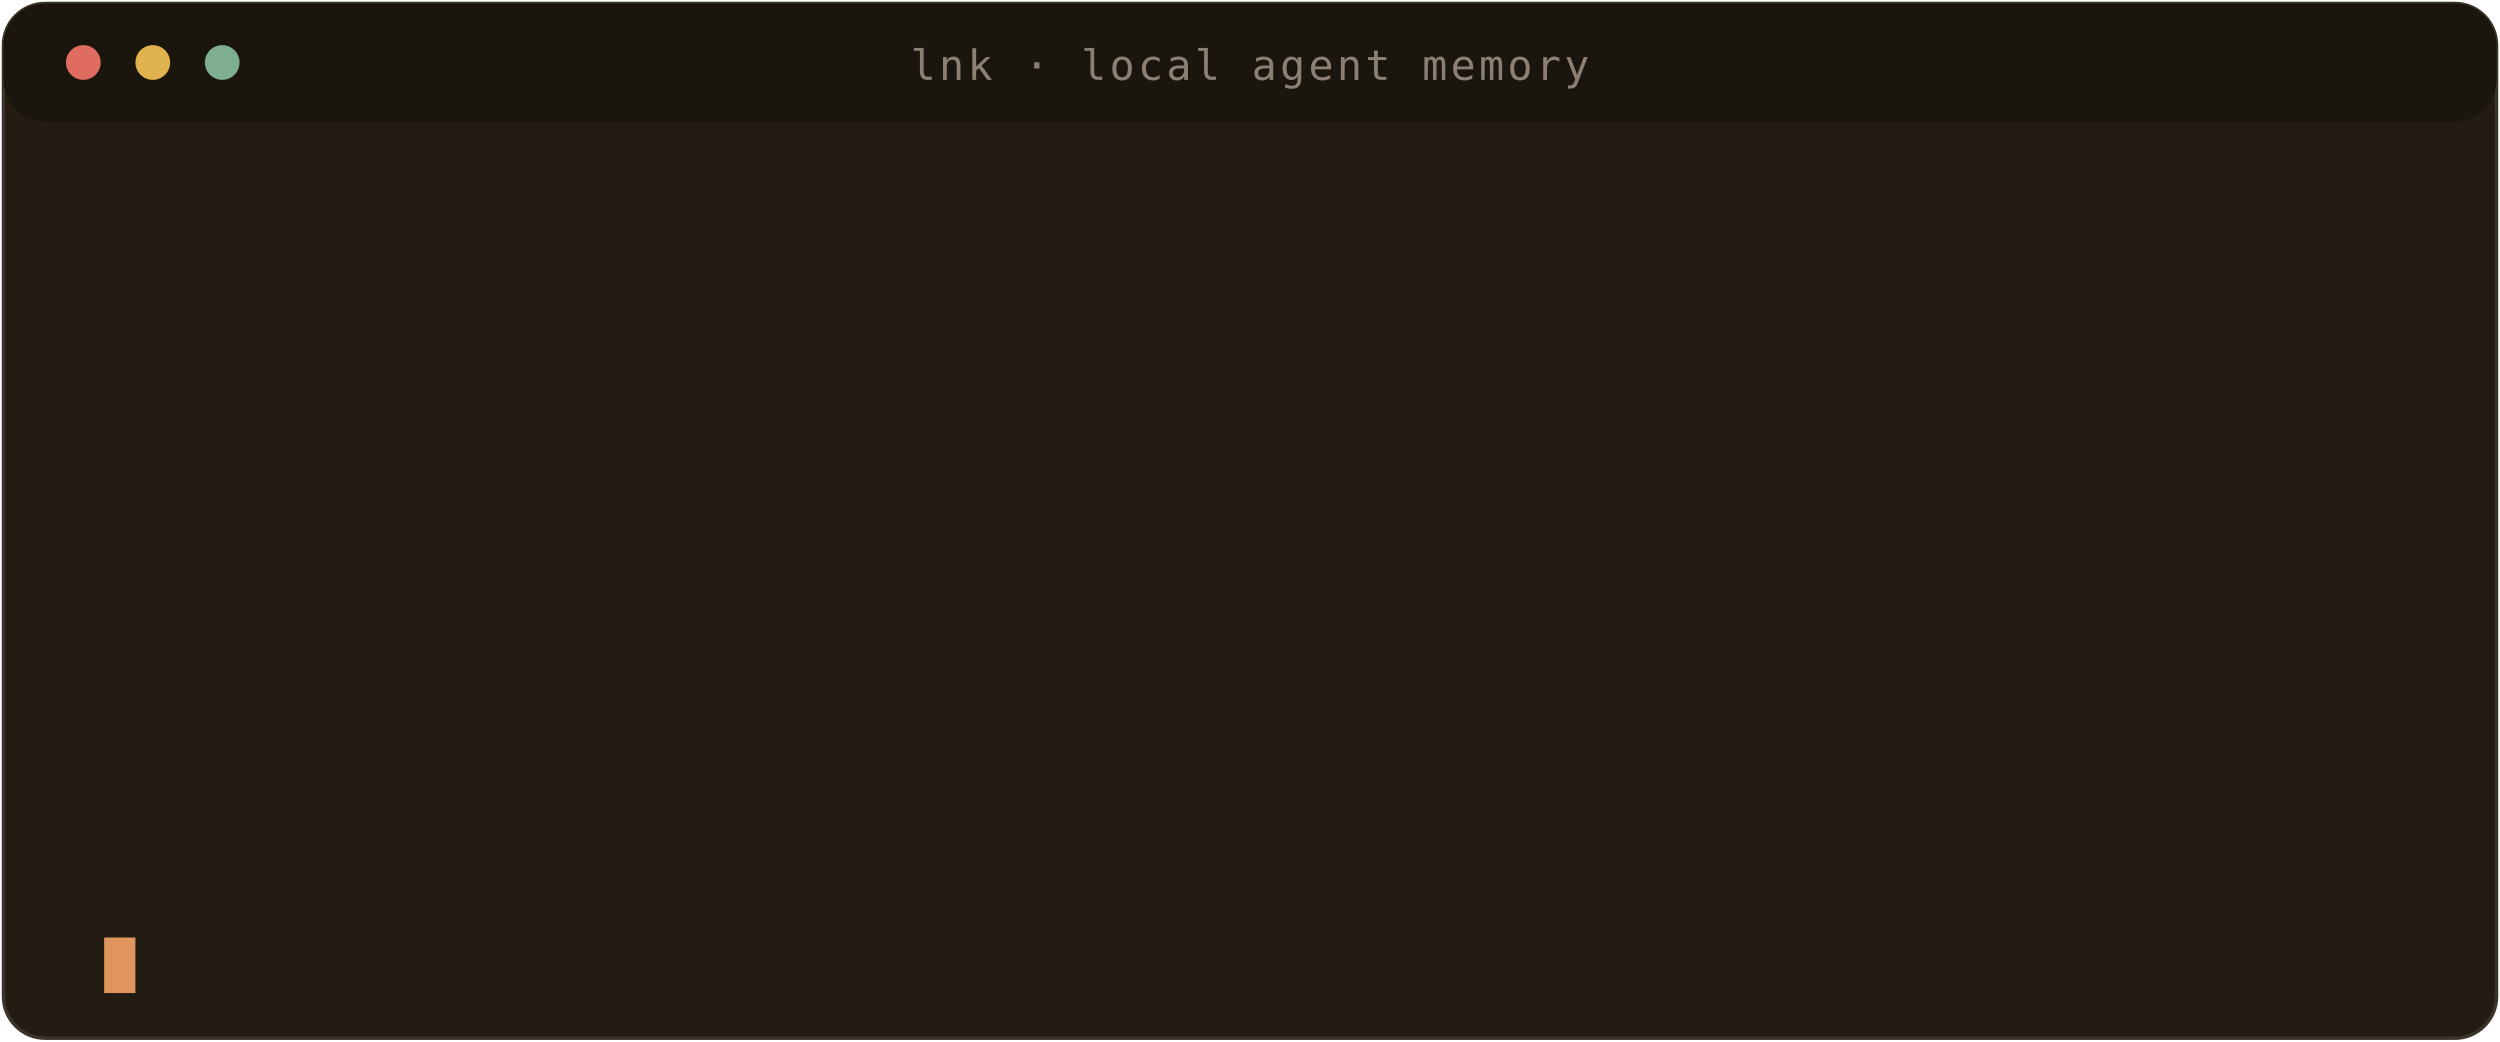
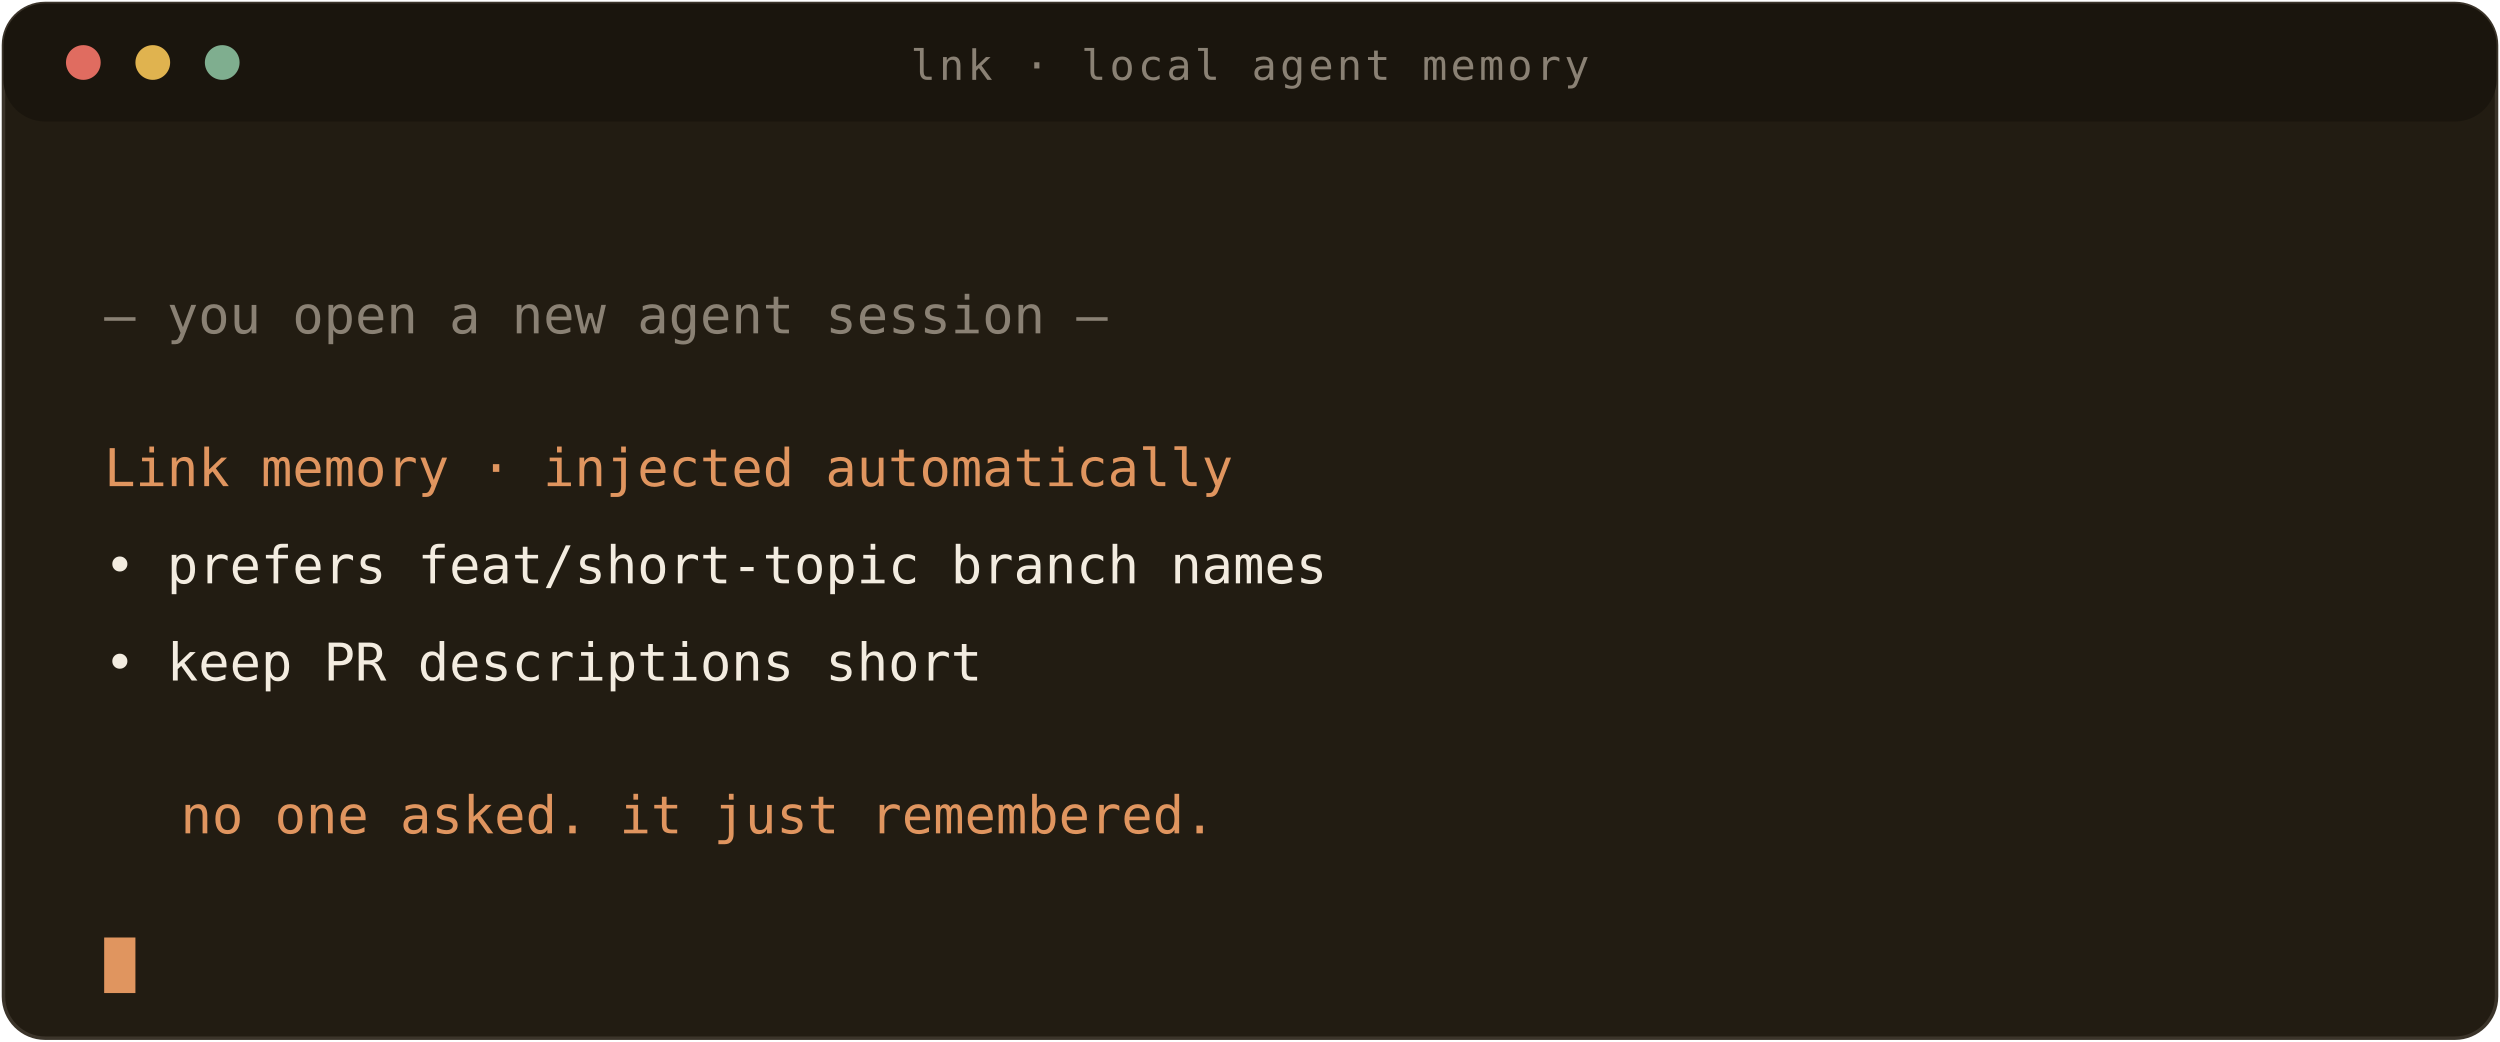
<svg xmlns="http://www.w3.org/2000/svg" viewBox="0 0 720 300" role="img" aria-label="Link demo: recall finds a memory phrased in different words, and a new agent session is greeted with memory automatically.">
  <style>
    .win { fill:#221c12; stroke:#3b342a; }
-     text { font-family:'SF Mono','Menlo','Consolas',ui-monospace,monospace; font-size:15px; opacity:0; }
+     text { font-family:'SF Mono','Menlo','Consolas',ui-monospace,monospace; font-size:15px; }
    .cmd { font-weight:500; }
-     .caret { fill:#e0955f; animation:blink 1000ms steps(1) infinite; }
-     @keyframes blink { 0%,50%{opacity:1} 50.01%,100%{opacity:0} }
-     @keyframes a_l1 {
-   0%,3.564% { opacity:0; clip-path:inset(0 100% 0 0); }
-   3.571% { opacity:1; clip-path:inset(0 100% 0 0); }
-   10.0% { opacity:1; clip-path:inset(0 0 0 0); }
-   43.571% { opacity:1; clip-path:inset(0 0 0 0); }
-   46.286%,100% { opacity:0; clip-path:inset(0 0 0 0); }
- }
- @keyframes a_l2 {
-   0%,11.421% { opacity:0; }
-   13.714% { opacity:1; }
-   43.571% { opacity:1; }
-   46.286%,100% { opacity:0; }
- }
- @keyframes a_l3 {
-   0%,17.85% { opacity:0; clip-path:inset(0 100% 0 0); }
-   17.857% { opacity:1; clip-path:inset(0 100% 0 0); }
-   25.0% { opacity:1; clip-path:inset(0 0 0 0); }
-   43.571% { opacity:1; clip-path:inset(0 0 0 0); }
-   46.286%,100% { opacity:0; clip-path:inset(0 0 0 0); }
- }
- @keyframes a_l4 {
-   0%,27.136% { opacity:0; }
-   29.429% { opacity:1; }
-   43.571% { opacity:1; }
-   46.286%,100% { opacity:0; }
- }
- @keyframes a_l5 {
-   0%,31.421% { opacity:0; }
-   33.714% { opacity:1; }
-   43.571% { opacity:1; }
-   46.286%,100% { opacity:0; }
- }
- @keyframes a_s1 {
-   0%,49.993% { opacity:0; }
-   52.286% { opacity:1; }
-   94.286% { opacity:1; }
-   97.0%,100% { opacity:0; }
- }
- @keyframes a_s2 {
-   0%,56.421% { opacity:0; }
-   58.714% { opacity:1; }
-   94.286% { opacity:1; }
-   97.0%,100% { opacity:0; }
- }
- @keyframes a_s3 {
-   0%,62.136% { opacity:0; }
-   64.429% { opacity:1; }
-   94.286% { opacity:1; }
-   97.0%,100% { opacity:0; }
- }
- @keyframes a_s4 {
-   0%,67.136% { opacity:0; }
-   69.429% { opacity:1; }
-   94.286% { opacity:1; }
-   97.0%,100% { opacity:0; }
- }
- @keyframes a_s5 {
-   0%,75.707% { opacity:0; }
-   78.0% { opacity:1; }
-   94.286% { opacity:1; }
-   97.0%,100% { opacity:0; }
- }
  </style>
+   <defs>
+     <clipPath id="tw0">
+       <rect x="28" y="61" height="24" width="0">
+         <animate attributeName="width" dur="14s" repeatCount="indefinite" calcMode="linear" values="0;0;437;437" keyTimes="0;0.036;0.141;1" />
+       </rect>
+     </clipPath>
+     <clipPath id="tw2">
+       <rect x="28" y="133" height="24" width="0">
+         <animate attributeName="width" dur="14s" repeatCount="indefinite" calcMode="linear" values="0;0;455;455" keyTimes="0;0.179;0.286;1" />
+       </rect>
+     </clipPath>
+   </defs>
  <rect class="win" x="1" y="1" width="718" height="298" rx="12" />
  <rect x="1" y="1" width="718" height="34" rx="12" fill="#1a150d" />
  <circle cx="24" cy="18" r="5" fill="#e06c60" />
  <circle cx="44" cy="18" r="5" fill="#e0b34f" />
  <circle cx="64" cy="18" r="5" fill="#7fae8f" />
-   <text x="360" y="23" text-anchor="middle" fill="#8a8174" style="font-size:12px;opacity:1;letter-spacing:.08em;">lnk · local agent memory</text>
-   <text x="30" y="78" class="cmd" fill="#f3ece0" style="animation:a_l1 14000ms infinite;">$ lnk remember "feat/short-topic branch names"</text>
-   <text x="30" y="106" class="out" fill="#86c79a" style="animation:a_l2 14000ms infinite;">✓ saved to local memory</text>
-   <text x="30" y="150" class="cmd" fill="#f3ece0" style="animation:a_l3 14000ms infinite;">$ lnk recall "how should I name my git branches"</text>
-   <text x="30" y="178" class="out" fill="#86c79a" style="animation:a_l4 14000ms infinite;">✓ feat/short-topic branch names</text>
-   <text x="52" y="204" class="note" fill="#e0955f" style="animation:a_l5 14000ms infinite;">→ matched by meaning, not keywords</text>
-   <text x="30" y="96" class="dim" fill="#8a8174" style="animation:a_s1 14000ms infinite;">— you open a new agent session —</text>
-   <text x="30" y="140" class="out" fill="#e0955f" style="animation:a_s2 14000ms infinite;">Link memory · injected automatically</text>
-   <text x="30" y="168" class="out" fill="#f3ece0" style="animation:a_s3 14000ms infinite;">• prefers feat/short-topic branch names</text>
-   <text x="30" y="196" class="out" fill="#f3ece0" style="animation:a_s4 14000ms infinite;">• keep PR descriptions short</text>
-   <text x="52" y="240" class="note" fill="#e0955f" style="animation:a_s5 14000ms infinite;">no one asked. it just remembered.</text>
-   <rect class="caret" x="30" y="270" width="9" height="16" />
+   <text x="360" y="23" text-anchor="middle" fill="#8a8174" style="font-size:12px;letter-spacing:.08em;">lnk · local agent memory</text>
+   <rect x="30" y="270" width="9" height="16" fill="#e0955f">
+     <animate attributeName="opacity" dur="1s" repeatCount="indefinite" calcMode="discrete" values="1;0" keyTimes="0;0.5" />
+   </rect>
+   <text x="30" y="78" class="cmd" fill="#f3ece0" opacity="0" clip-path="url(#tw0)">$ lnk remember "feat/short-topic branch names"<animate attributeName="opacity" dur="14s" repeatCount="indefinite" calcMode="linear" values="0;0;1;1;0;0" keyTimes="0;0.036;0.037;0.436;0.463;1" />
+   </text>
+   <text x="30" y="106" class="out" fill="#86c79a" opacity="0">✓ saved to local memory<animate attributeName="opacity" dur="14s" repeatCount="indefinite" calcMode="linear" values="0;0;1;1;0;0" keyTimes="0;0.137;0.162;0.436;0.463;1" />
+   </text>
+   <text x="30" y="150" class="cmd" fill="#f3ece0" opacity="0" clip-path="url(#tw2)">$ lnk recall "how should I name my git branches"<animate attributeName="opacity" dur="14s" repeatCount="indefinite" calcMode="linear" values="0;0;1;1;0;0" keyTimes="0;0.179;0.18;0.436;0.463;1" />
+   </text>
+   <text x="30" y="178" class="out" fill="#86c79a" opacity="0">✓ feat/short-topic branch names<animate attributeName="opacity" dur="14s" repeatCount="indefinite" calcMode="linear" values="0;0;1;1;0;0" keyTimes="0;0.294;0.319;0.436;0.463;1" />
+   </text>
+   <text x="52" y="204" class="note" fill="#e0955f" opacity="0">→ matched by meaning, not keywords<animate attributeName="opacity" dur="14s" repeatCount="indefinite" calcMode="linear" values="0;0;1;1;0;0" keyTimes="0;0.337;0.362;0.436;0.463;1" />
+   </text>
+   <text x="30" y="96" class="dim" fill="#8a8174" opacity="1">— you open a new agent session —<animate attributeName="opacity" dur="14s" repeatCount="indefinite" calcMode="linear" values="1;0;0;1;1" keyTimes="0;0.009;0.523;0.548;1" />
+   </text>
+   <text x="30" y="140" class="out" fill="#e0955f" opacity="1">Link memory · injected automatically<animate attributeName="opacity" dur="14s" repeatCount="indefinite" calcMode="linear" values="1;0;0;1;1" keyTimes="0;0.009;0.587;0.612;1" />
+   </text>
+   <text x="30" y="168" class="out" fill="#f3ece0" opacity="1">• prefers feat/short-topic branch names<animate attributeName="opacity" dur="14s" repeatCount="indefinite" calcMode="linear" values="1;0;0;1;1" keyTimes="0;0.009;0.644;0.669;1" />
+   </text>
+   <text x="30" y="196" class="out" fill="#f3ece0" opacity="1">• keep PR descriptions short<animate attributeName="opacity" dur="14s" repeatCount="indefinite" calcMode="linear" values="1;0;0;1;1" keyTimes="0;0.009;0.694;0.719;1" />
+   </text>
+   <text x="52" y="240" class="note" fill="#e0955f" opacity="1">no one asked. it just remembered.<animate attributeName="opacity" dur="14s" repeatCount="indefinite" calcMode="linear" values="1;0;0;1;1" keyTimes="0;0.009;0.78;0.805;1" />
+   </text>
</svg>
